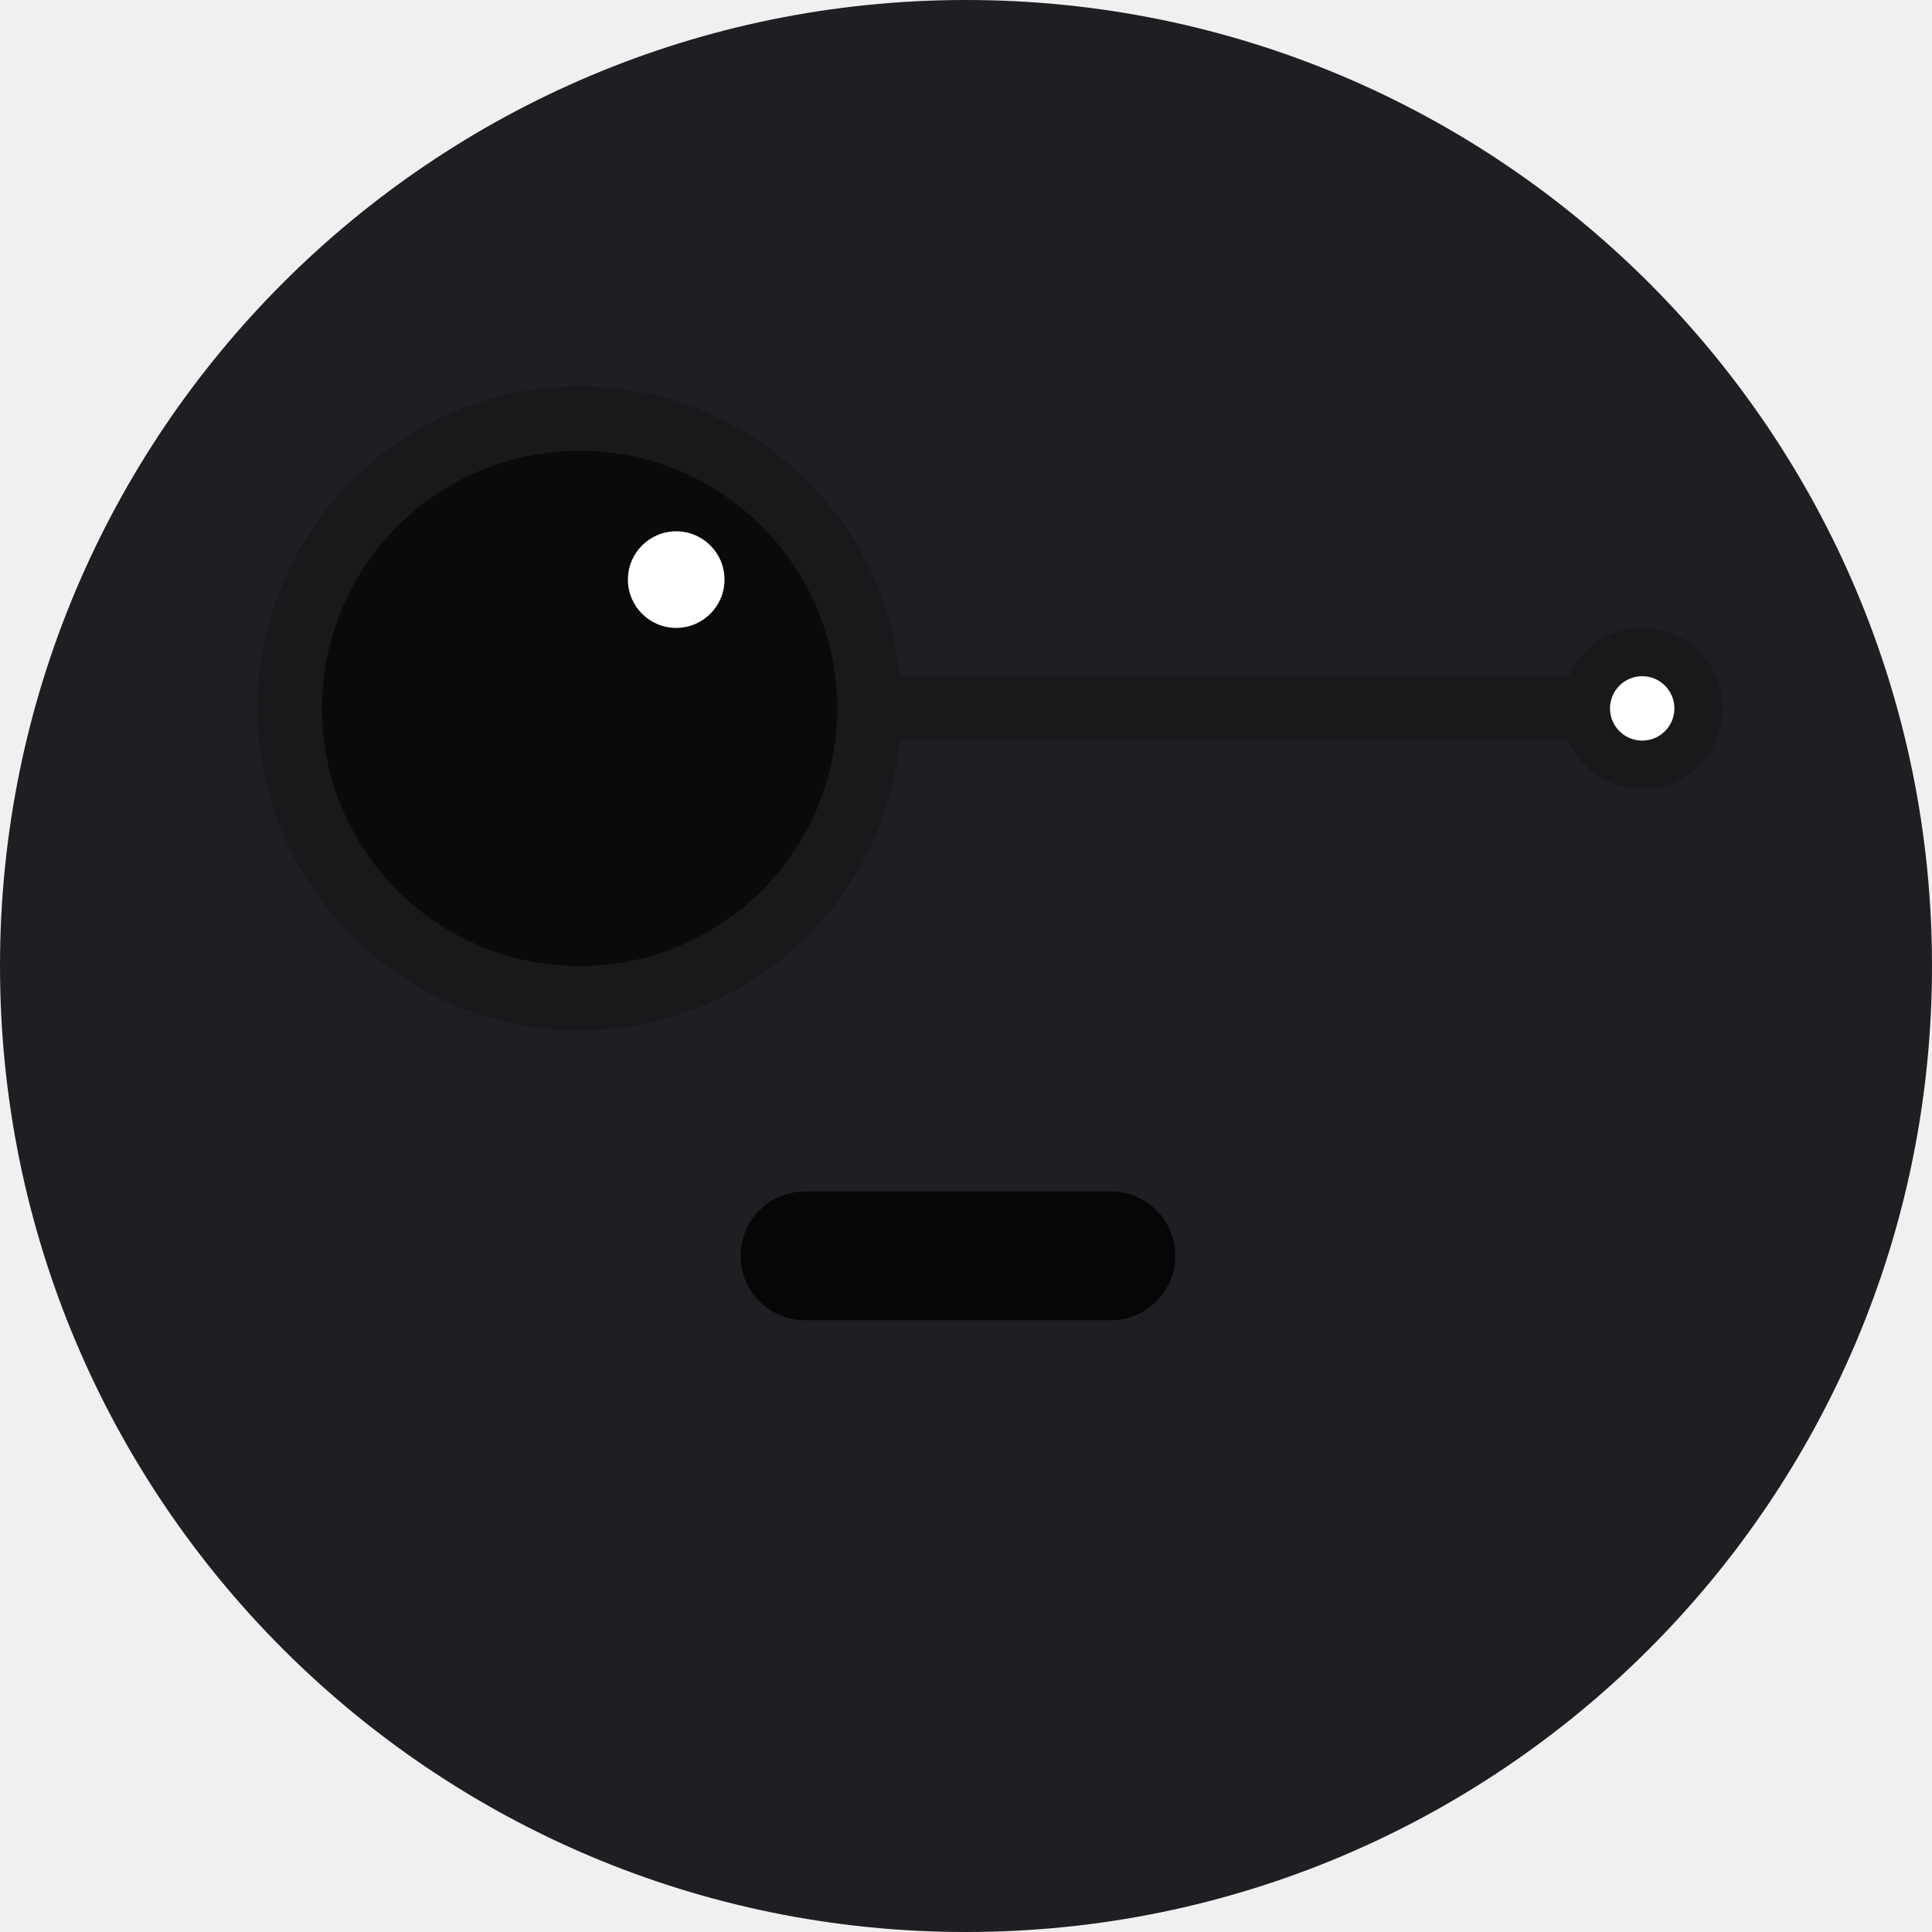
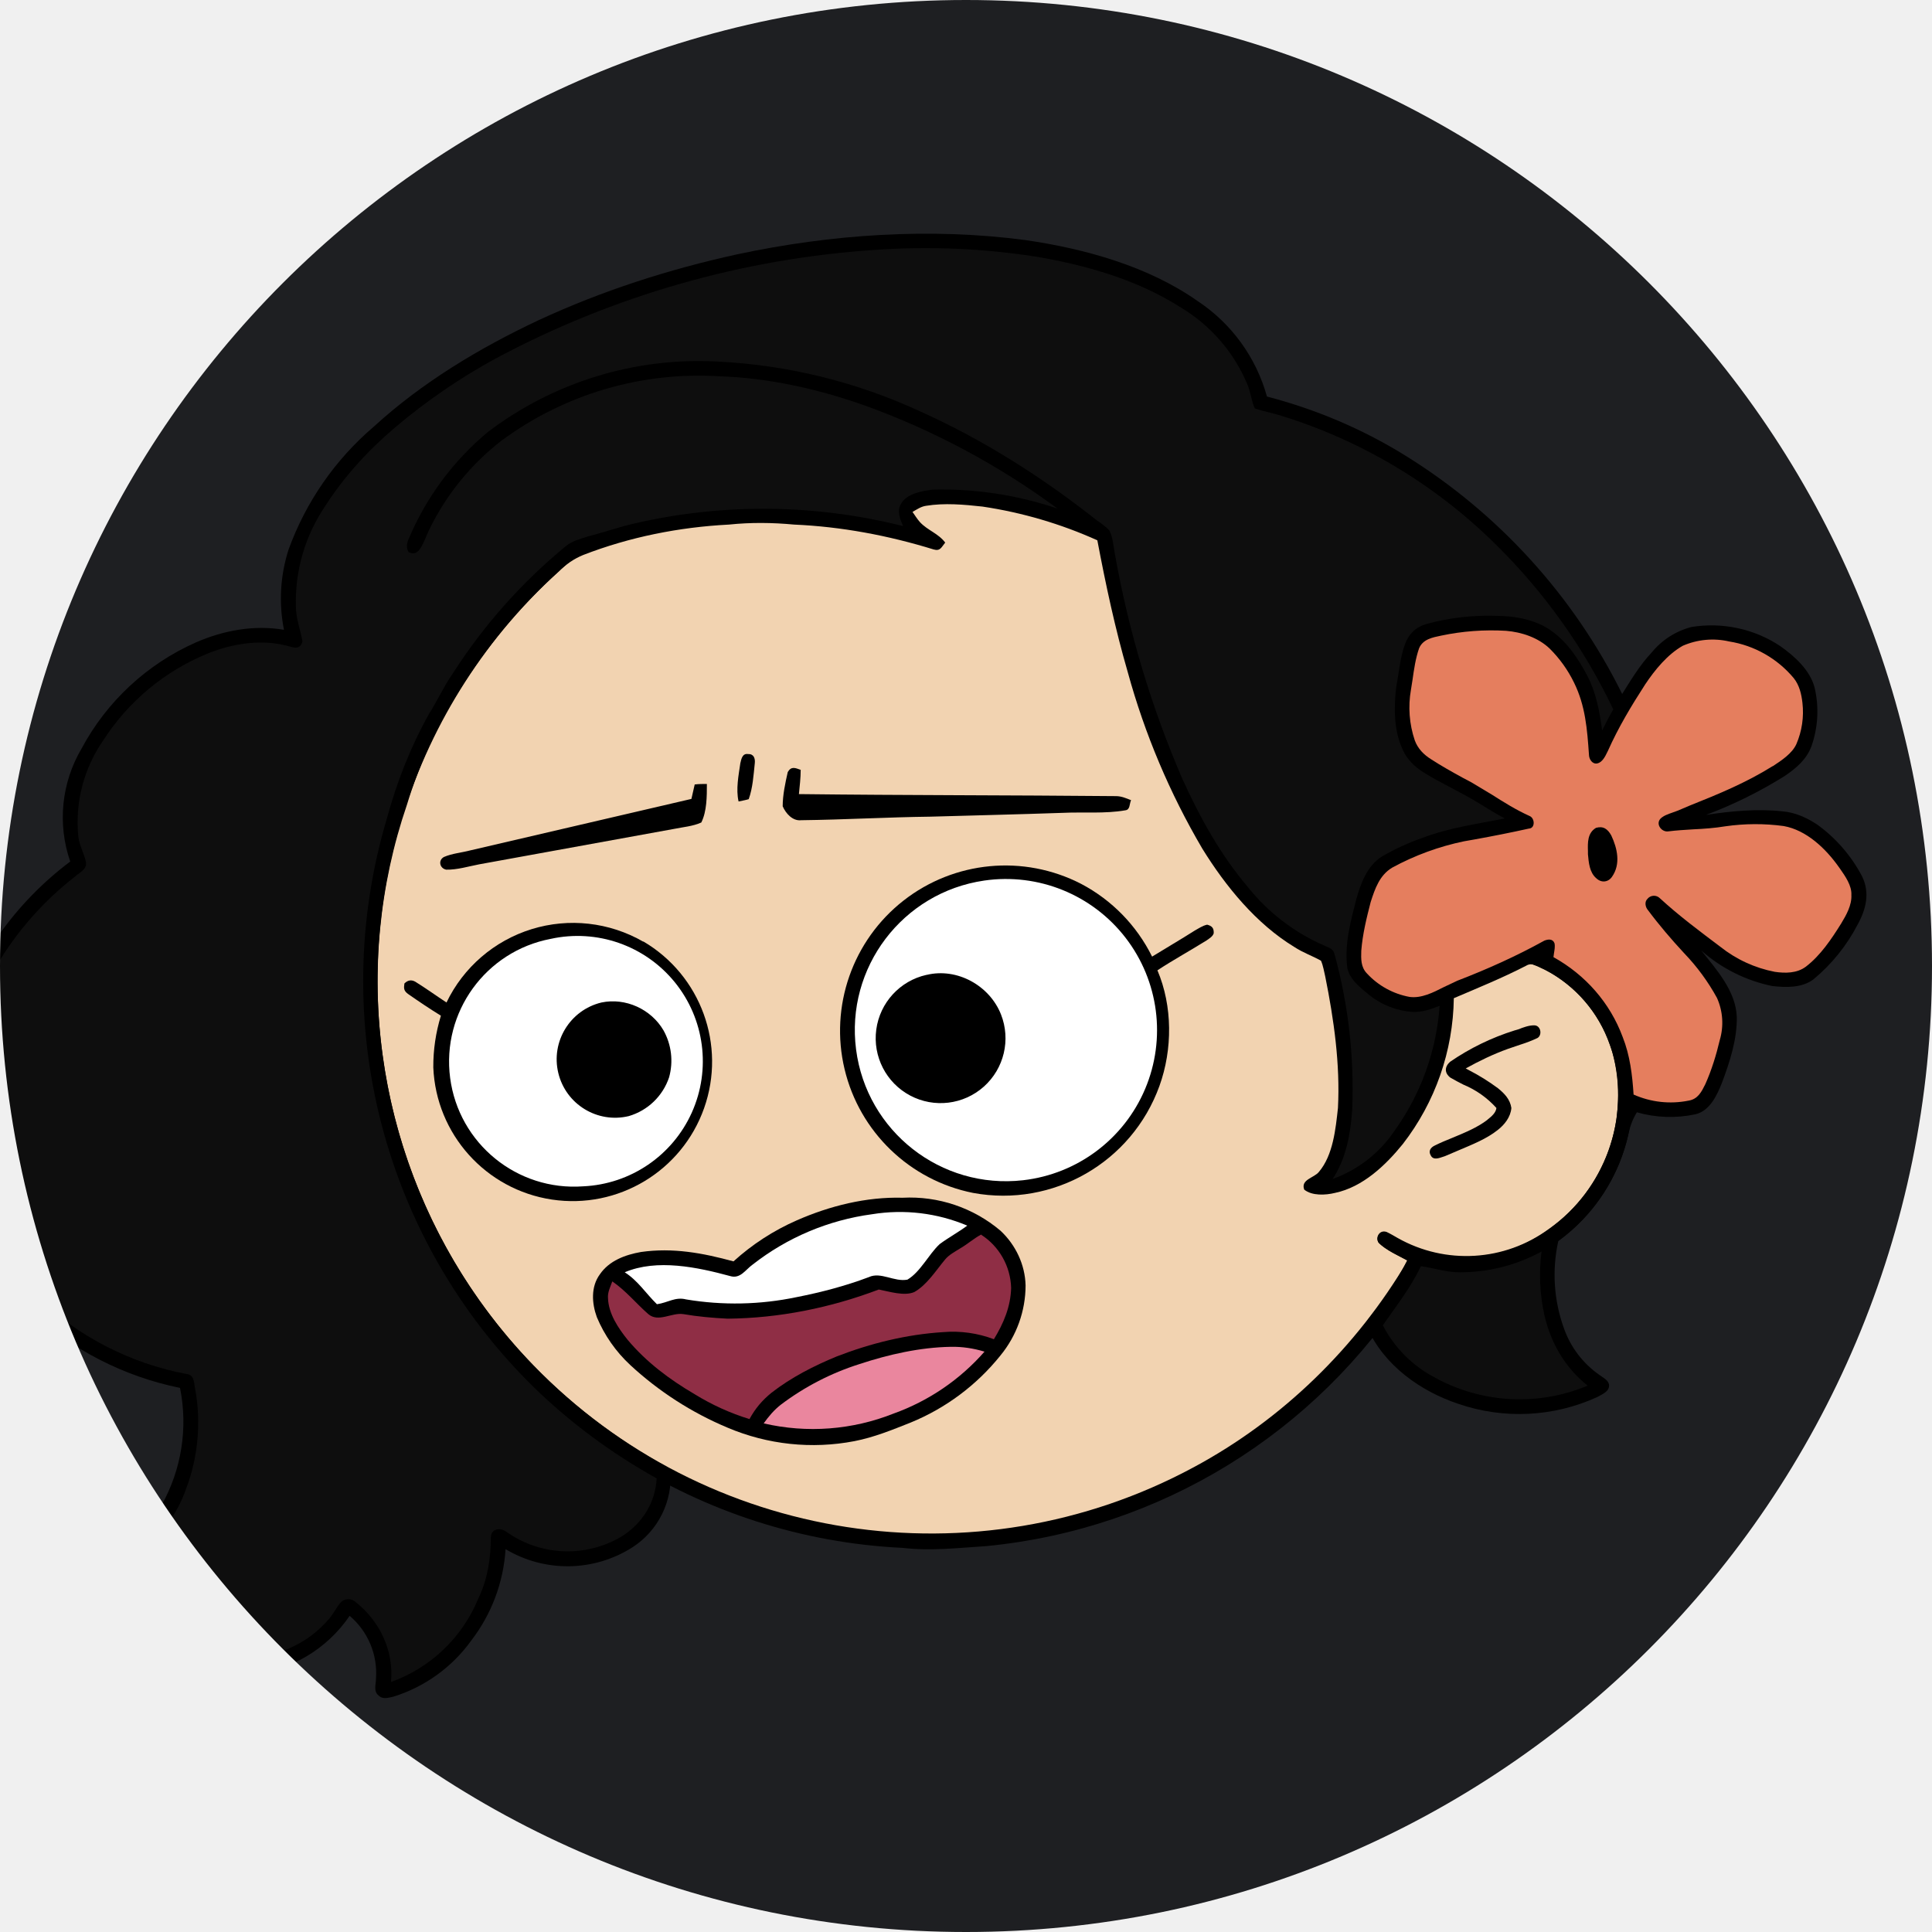
- <svg xmlns="http://www.w3.org/2000/svg" viewBox="0 0 120 120" fill="none" shape-rendering="auto">
+ <svg xmlns="http://www.w3.org/2000/svg" viewBox="0 0 762 762" fill="none" shape-rendering="auto">
  <mask id="viewboxMask">
-     <rect width="120" height="120" rx="60" ry="60" x="0" y="0" fill="#fff" />
+     <rect width="762" height="762" rx="381" ry="381" x="0" y="0" fill="#fff" />
  </mask>
  <g mask="url(#viewboxMask)">
-     <rect fill="#1e1f22" width="120" height="120" x="0" y="0" />
-     <g transform="translate(22 68)">
-       <rect x="24" y="6" width="27" height="8" rx="4" fill="#000" fill-opacity=".8" />
+     <rect fill="#1e1f22" width="762" height="762" x="0" y="0" />
+     <path d="M396 164.8a224.8 224.8 0 0 1 104.8 42.4c6.2 4.9 12.5 9.4 18 15a225.4 225.4 0 0 1 71.8 149 58.5 58.5 0 0 1 50.9 42.2 71 71 0 0 1-27.6 76.5c-11 7.7-24.5 12-38 11.7-5 0-10-1.6-15-1.8-1.9 2.2-3.3 4.9-4.8 7.3A223.3 223.3 0 0 1 389 609.8c-11 .7-21.9 2-33 .7a223.7 223.7 0 0 1-178.8-342.3A223.4 223.4 0 0 1 352 163.5c14.6-1.4 29.4-.3 44 1.3Z" fill="#000" />
+     <path fill-rule="evenodd" clip-rule="evenodd" d="M498.8 213.2A216 216 0 0 0 363 169c-13-.2-26.2 1.6-39 4a218 218 0 0 0-113.6 365.5 218.5 218.5 0 0 0 260.4 40.2c35-18.8 64.2-47.3 84.4-81.5l-3-1.6c-2.8-1.4-5.7-3-8-5-2.2-2-.3-5.8 2.7-4.7 1.5.7 3 1.6 4.4 2.4a55 55 0 0 0 59.6-3.6 64.5 64.5 0 0 0 25-69.8 53.1 53.1 0 0 0-24-31 52.6 52.6 0 0 0-47-2.8c-1.6.8-3.4 1.5-5 1.3-2.5-.2-2.8-4.2-.6-5.2 8-4 16.5-5.6 25.4-6.4a217 217 0 0 0-72-146.4c-4.4-4-8.7-8.1-13.9-11.3Zm107.6 196.2c2-1.2 1.3-5.1-1.4-5-2 0-4.2.8-6.2 1.6l-1.4.4a95.1 95.1 0 0 0-25.5 12.4c-2.2 2-2.2 4.4.1 6.2a92 92 0 0 0 5.2 2.8 36 36 0 0 1 13 9.2c-.2 1.9-2 3.4-3.4 4.5l-.2.2c-3.9 3-8.8 5-13.6 7-2.5 1-4.9 2-7.1 3.1-1.7.8-2.6 2.2-1.6 3.9 1 2 3.2 1.1 5 .5l.6-.2 5.4-2.3c5.4-2.3 11-4.5 15.4-8 2.7-2.1 5.1-5.1 5.4-8.7-.5-3.4-2.7-5.7-5.3-7.8a83 83 0 0 0-11.6-7.2l-1.1-.6c5.4-3 10.8-5.6 16.6-7.7l5-1.7a52 52 0 0 0 6.7-2.6Z" fill="#f2d3b1" />
+     <g transform="translate(-161 -83)">
+       <path d="M587.4 431.6a65 65 0 0 1 28 28.7c5.5-3.4 11.2-6.7 16.7-10.2 1.6-.9 3.2-2 5-2.4 1.9.5 2.7 1.3 2.6 3.4-.4 1.3-1.7 2-2.8 2.8-6.4 4-13 7.6-19.4 11.8 6 14.1 6 31.2.8 45.6a65.5 65.5 0 0 1-73.5 42.2 65.2 65.2 0 1 1 42.6-121.9Z" fill="#000" />
+       <path d="M549.2 430.3a59.6 59.6 0 1 1 15.3 118.2 59.6 59.6 0 0 1-15.3-118.2Z" fill="#fff" />
+       <path d="M414.7 454.3a55 55 0 1 1-82.8 49.7 68 68 0 0 1 3-20.4c-4.4-2.7-8.7-5.6-13-8.6-1.6-1.2-1.7-2.1-1.4-4.1 1.3-1.3 2.7-1.6 4.3-.7 4.2 2.6 8.2 5.5 12.3 8.2a55.4 55.4 0 0 1 77.6-24Z" fill="#000" />
+       <path d="M378.2 453.3a49.4 49.4 0 1 1 12.8 97.6 49.3 49.3 0 0 1-12.8-97.6Z" fill="#fff" />
+       <path d="M526.5 467.5c12-2.9 24.8 4.2 29.3 15.6a25.6 25.6 0 1 1-29.4-15.6ZM398.2 478.4c9.5-2 19.6 2.6 24.5 11a24.5 24.5 0 0 1 2.2 18.5 23.8 23.8 0 0 1-15.9 15.3 23 23 0 1 1-10.8-44.8Z" fill="#000" />
    </g>
-     <g transform="translate(8 20)">
-       <path d="M28 44a20 20 0 0 0 19.9-18h41.52a5 5 0 1 0 0-4H47.9A20 20 0 1 0 28 44Z" fill="#000" fill-opacity=".2" />
-       <circle cx="94" cy="24" r="2" fill="#fff" />
-       <circle cx="28" cy="24" r="16" fill="#000" fill-opacity=".6" />
-       <circle cx="34" cy="16" r="3" fill="#fff" />
+     <g transform="translate(-161 -83)">
+       <path d="M456 380.4c2.3-.1 2.9 1.7 2.7 3.6-.5 4.7-.8 9.8-2.4 14.2-1.3.4-2.6.6-4 .9-1.1-4.8 0-10.3.7-15.1.4-1.7.8-3.9 3-3.6ZM476.8 386.6c0 3.3-.4 6.4-.7 9.6 41.7.5 83.3.4 125 .8 2.2 0 4 .8 6 1.6-.7 1.5-.3 3.8-2.3 4-8 1.4-16.6.6-24.8 1-17.3.6-34.7 1-52 1.5-17 .2-34 1.2-51 1.4-3.4.4-6.1-2.7-7.3-5.5 0-4.4 1-9.1 2-13.5 1.4-2.4 3-1.6 5-.9ZM439.8 392.2c0 4.9 0 10.8-2.2 15.2-3.3 1.5-7.2 1.8-10.6 2.5l-77 14c-4.2.8-8.7 2.2-13 2.1-2.6-.5-3.3-3.7-.9-5 3.2-1.4 7-1.7 10.4-2.6l87.2-20.3 1.3-5.7c1.6-.2 3.2-.2 4.8-.2Z" fill="#000" />
    </g>
+     <g transform="translate(-161 -83)">
+       <path d="M517 555.4a55.3 55.3 0 0 1 38.6 13c6 5.6 9.7 13.4 9.9 21.6a43.7 43.7 0 0 1-9.9 27.6 88.3 88.3 0 0 1-35.5 26.5c-7.3 2.9-14.4 5.8-22.1 7.3a86.3 86.3 0 0 1-50-5.3 131 131 0 0 1-38.4-24.7 54.5 54.5 0 0 1-13.2-18.9c-2-5.5-2.4-12 1.2-16.9 3.7-5.4 10-7.7 16.2-8.8 12.6-1.8 24.4.4 36.5 3.7a92 92 0 0 1 25-16.2c13-5.7 27.4-9.3 41.7-8.9Z" fill="#000" />
+       <path d="M542.5 566.4c-3.5 2.6-7.4 4.7-10.9 7.3-4.3 4-7.6 11-12.7 14-5.2 1-10.5-3.2-15.2-1-9.3 3.5-18.8 6-28.5 7.9a117.6 117.6 0 0 1-43.6.9c-4.3-1.1-7.2 1.3-11.5 1.9-4.4-4.3-7.5-9.3-12.7-12.6 12.7-5.4 28.7-2 41.6 1.5 4 1.2 6-2.5 8.8-4.5a97.4 97.4 0 0 1 47.2-19.9 68.3 68.3 0 0 1 37.5 4.5Z" fill="#fff" />
+       <path d="M548 570a25.8 25.8 0 0 1 11.8 21c-.2 7.4-3 14-6.8 20.2a45.8 45.8 0 0 0-20-2.8c-14.4.9-28.6 4.4-42 9.6-9 3.7-18 8.3-25.7 14.3-3.7 3-6.4 6.2-8.7 10.4a93.4 93.4 0 0 1-21.6-9.8c-9.9-5.8-19-12.6-26.4-21.4-3.8-4.7-7.6-10.4-7.8-16.5-.2-2.3.9-4.4 1.7-6.6 5.4 3.7 9.4 8.7 14.2 12.9 4 3.4 9.2-.7 13.8 0 5.8 1 11.6 1.5 17.5 1.8 20.4-.2 40.6-4.3 59.6-11.5 4.2.8 10 2.7 14 1 5-2.8 8.6-8.6 12.2-12.9 1.5-1.8 3.8-3 5.7-4.2 3-1.7 5.5-4 8.5-5.6Z" fill="#8F2E45" />
+       <path d="M536 614.2c4.5-.1 9 .6 13.3 1.9a86.5 86.5 0 0 1-35.8 24.4 86.1 86.1 0 0 1-51.3 3.9c2-2.8 4.1-5.3 6.8-7.4a103 103 0 0 1 31-16c11.5-3.8 23.9-6.6 36-6.8Z" fill="#EA869E" />
+     </g>
+     <g transform="translate(-161 -83)" />
+     <g transform="translate(-161 -83)" />
+     <g transform="translate(-161 -83)">
+       <path d="M565.5 177.7c23.4 3.4 48.3 10.3 67.8 24a66.4 66.4 0 0 1 27.4 37.7c19.2 5 37.7 12.8 54.6 23.3a231.4 231.4 0 0 1 85.5 94c3.6-5.7 6.9-11.3 11.6-16.3a30 30 0 0 1 15.7-10.1c12.2-2 24.8.7 35 7.5 5.7 4 11.8 9.5 13.6 16.4a41.3 41.3 0 0 1-1.2 23c-2 5.4-6 8.7-10.5 11.8a173.6 173.6 0 0 1-31.1 15.4c9.8-1.5 20.2-2.5 30.1-1.4 5 .4 9.6 2.5 13.7 5.2a59 59 0 0 1 17.7 20.4c3.2 6.5 1.6 13-1.7 19a69.9 69.9 0 0 1-17.5 21.7c-4.6 3.4-10.8 3.2-16.2 2.6a60.6 60.6 0 0 1-28-14c6 7.5 13.6 16 14 26.1.2 8.8-2.8 18-5.9 26.2-2 5-4.8 11-10.5 12.3a47.5 47.5 0 0 1-23-.8 25.4 25.4 0 0 0-3.2 8 71.6 71.6 0 0 1-27.8 42.8 61.9 61.9 0 0 0 2.3 34.6 37.6 37.6 0 0 0 13.8 18.1c1.3 1 3.5 2 3.9 3.8.4 2.8-2.7 3.9-4.6 5a74 74 0 0 1-54.8 2.7c-15-5-29.3-15.2-35.9-30-.8-2 .3-3.3 1.5-4.9a113 113 0 0 0 14.2-21.7c-3.7-2-8.2-3.9-11.3-7-1.3-2.1.7-5 3.2-4 4 2 7.5 4.6 11.7 6.3 15.8 6 33.7 4 48-4.7a65.5 65.5 0 0 0 31-46.7c1.2-9.8.8-19.6-2.7-29a52.9 52.9 0 0 0-26-29.8c-2.3-1-4.6-2.8-7-1.3-9.3 4.8-18.9 8.7-28.5 12.8a96 96 0 0 1-20.1 57.5c-6.8 8.4-15.8 17-26.8 19.3-3.7.9-9 1.2-12.1-1.3-1.5-4 3.9-4.6 5.8-7 5.6-6.6 6.6-17 7.5-25.2.9-17.3-1.6-34.9-5-51.8-.5-2-.8-4.3-1.7-6.3-3.4-1.9-7.2-3.2-10.5-5.4-15-9.1-27.1-23.9-36.3-38.8a287.3 287.3 0 0 1-29.4-69.6c-5-17.2-8.7-34.6-12-52a172 172 0 0 0-45.3-13.3c-7.3-.8-15-1.5-22.3-.3-2 .3-3.5 1.4-5.3 2.4 1 1.4 1.9 2.9 3 4.1 3 3.2 7.2 4.4 9.9 8-1.5 1.8-1.9 3.5-4.6 2.7-17.8-5.5-36.4-9-55-9.8-8.6-.8-17.1-.9-25.7 0-19.6 1-39.2 4.9-57.5 12a28.6 28.6 0 0 0-9.6 6.5 216.5 216.5 0 0 0-39.9 48 183.1 183.1 0 0 0-20 44 214.8 214.8 0 0 0-9.6 98.6 218.1 218.1 0 0 0 106 159.1c2.4 1.6 5.5 2.7 7.5 4.8a32.9 32.9 0 0 1-15 30.4 47.6 47.6 0 0 1-50 .7 65.8 65.8 0 0 1-13.5 36 59.6 59.6 0 0 1-30.8 22.2c-2 .4-4.1 1.2-5.8-.5-2.1-1.7-1-4.4-1-6.7a29.6 29.6 0 0 0-10.4-24.7 53.6 53.6 0 0 1-39 23.2 72 72 0 0 1-50.6-11.7c-10-7-17.7-17-20.2-29-.6-2.5.3-5 1.8-7 4.4-.5 8.4.3 12.8-1.1a37.8 37.8 0 0 0 21-18 67.3 67.3 0 0 0 7.3-46.3 123 123 0 0 1-59.1-30.3 109.4 109.4 0 0 1-30-112.1c7.7-26 24.2-49 45.8-65.2a53.3 53.3 0 0 1 4.5-44.6 94.5 94.5 0 0 1 45-41.8c11-4.8 23-7 34.8-5a63.2 63.2 0 0 1 1.8-31.6 115.4 115.4 0 0 1 33.6-48.5c19-17.4 41.6-31 65-42 25-11.6 51.4-20.1 78.4-26 37-7.9 76-10.6 113.7-5.6Z" fill="#000" />
+       <path fill-rule="evenodd" clip-rule="evenodd" d="M772.2 338.8c-4.5-4.3-11-6.5-17.2-7a96.3 96.3 0 0 0-25.6 1.9c-3.4.7-7.2 1.4-8.7 5-1.4 4-2 8.3-2.6 12.5l-.6 3.8a40.5 40.5 0 0 0 1.5 20c1.2 3.3 3.6 5.7 6.5 7.5 4 2.6 8.3 5 12.5 7.3l3.4 1.8 8 4.8c4.7 3 9.5 6 14.8 8.4 2.2.8 2.4 4.9-.2 5-7.2 1.6-14.3 3-21.5 4.3l-4 .7a103 103 0 0 0-28.4 10.4c-5 3-6.8 8.3-8.5 13.6-1.6 6.2-3.2 12.7-3.7 19.2-.1 3.2-.2 6.4 2.2 8.9a30.3 30.3 0 0 0 16.9 9.3c4.6.6 9.2-1.7 13.5-3.9l5.3-2.5c11.7-4.5 23.3-9.7 34.3-15.8 1.5-.6 3.3-.8 4 1 .3 1.3 0 2.7-.2 4l-.2 1.5c12.6 7 22.3 18 27.3 31.5 2.9 7.3 3.8 15 4.3 22.7a35.9 35.9 0 0 0 21.7 2.4c3.7-.6 5.1-3.5 6.6-6.5 2.5-5.6 4.3-11.5 5.7-17.4a24 24 0 0 0-1.1-16.6 83 83 0 0 0-13-17.7c-5-5.4-9.8-11-14.2-16.9-1-1.1-1.5-3.2-.3-4.4a3.3 3.3 0 0 1 5-.3c7.5 6.9 15.7 13 23.8 19.1a49.6 49.6 0 0 0 21.5 9.9c4.1.6 8.7.6 12.2-2 5.8-4.4 10.2-11 14-17.1 2-3.3 4.2-7.2 4-11.2.2-3.7-2.4-7.4-4.5-10.4l-.5-.7c-5.1-7.2-12.7-14.5-21.7-16.1a83.4 83.4 0 0 0-23 .1c-4.2.7-8.5 1-12.7 1.2-3.3.2-6.6.4-9.8.8-2.6.4-5.1-2.8-3.1-5 1.2-1.2 3-1.8 4.7-2.4l2.2-.8 4.7-2c11.3-4.5 22.2-9 32.6-15.5h.1c3.5-2.3 7.6-5 9.3-8.7a32 32 0 0 0 2.4-16.3c-.4-3.5-1.2-6.9-3.4-9.7A41.7 41.7 0 0 0 843 336a29.3 29.3 0 0 0-18.3 1.7c-6 3.4-11 9.5-14.8 15.2-5.5 8.5-10.6 17-14.7 26.2l-.3.6c-.8 1.7-2 4-3.9 4.4-2 .4-3.3-1.7-3.3-3.5-.7-10-1.4-19.3-5.9-28.4a49.3 49.3 0 0 0-9.6-13.4Zm24.3 73.7c-1.4-2.5-3.1-3.8-6-3-3.4 2-3.3 5.8-3.2 9.2v1.2c.3 3.3.6 7.2 3.3 9.5 2 1.9 4.7 1.6 6.2-.6 3.5-5 2.1-11.2-.3-16.3Z" fill="#E57E5E" />
+       <path d="M507 181.5c20.9-1.4 41.8-.5 62.5 2.7 20 3.4 40 9.1 57.1 20a64.2 64.2 0 0 1 26.5 30.7c1.2 3 1.5 6.3 2.8 9.2 3 1 6.1 1.6 9.2 2.5a207.2 207.2 0 0 1 85.5 50.8c19.2 18.8 35.1 41 46.7 65.4-1.6 2.7-3 5.5-4.4 8.3-1-7.4-2.3-14.6-5.7-21.3-3.5-6.7-8-13.5-14.2-17.9-6.1-4.5-14.5-6-22-6a92 92 0 0 0-27.7 3.3c-4 1.2-6.8 4-8.2 8-1.9 5.2-2.3 11-3.4 16.6-1 8.2-1 17.4 2.6 25 1.7 3.8 4.7 6.6 8.1 8.8 7 4.4 14.8 7.8 21.9 12.2 3.3 2 6.7 4.2 10.2 6-11 2.2-21.7 3.6-32.3 7.6a91.8 91.8 0 0 0-16.3 7.5c-5.8 3.8-8.2 10.5-10 16.9-2.3 9-4.7 17.7-3.5 27 .9 4.1 4.2 7 7.3 9.5a30.8 30.8 0 0 0 18.3 7.8c3.9.2 7.2-1 10.8-2.4A95.8 95.8 0 0 1 711 529a49.4 49.4 0 0 1-24.4 19c5.3-8 7-17.5 7.7-27a200.5 200.5 0 0 0-6.9-61.5c-.5-2.4-2.3-2.7-4.2-3.6a78.8 78.8 0 0 1-30-23c-11-13-19-27.6-26-43a400.7 400.7 0 0 1-26.4-88c-.6-3-.8-6.7-2.2-9.6-1.4-1.6-3.2-2.8-4.9-4-21.5-17-44.9-31.9-69.9-43.1a215.2 215.2 0 0 0-79.8-19.6 137.4 137.4 0 0 0-90.6 27.8A110.8 110.8 0 0 0 322 296c-.6 1.6-.8 3.3.2 4.8 1.7.7 2.7.6 4-.7 1.8-2.3 2.7-5.3 4-8a99 99 0 0 1 28.6-35.3 130.8 130.8 0 0 1 85.7-25.4c19.5.6 39.1 5 57.5 11.5a299.3 299.3 0 0 1 76.1 40.7 142.2 142.2 0 0 0-49.1-7.5c-4.1.5-10.2 1.5-12.5 5.4-1.9 3-.6 6 .7 9a225.7 225.7 0 0 0-105.7-1.1c-6.3 1.4-12.4 3.6-18.7 5.2-3 1-6 1.7-8.5 3.7a215 215 0 0 0-44.7 50.3c-3.5 5-6 10.6-9.3 15.8-7.3 13-12.8 27-16.7 41.4a224.4 224.4 0 0 0 58.1 224.5c14.4 14 30.7 26 48.3 35.8-.5 9.6-5.8 18-14 23a41.6 41.6 0 0 1-45.2-1.9c-2.4-1.8-6-1.4-6.2 2 0 8.5-1.3 16.7-5 24.4a58.6 58.6 0 0 1-34.4 32.8c1.2-12.3-4.4-24-14-31.6a4.2 4.2 0 0 0-6 .4c-1.6 2-2.8 4.4-4.5 6.4a43 43 0 0 1-14.9 11.2 65 65 0 0 1-64.1-6.5 42.2 42.2 0 0 1-17-25c5.2.1 10.3-.3 15-2.7a50.2 50.2 0 0 0 24.7-28.4c4.7-12.4 6-26.2 3.6-39.2-.5-2.1-.2-5.5-3-6a116.6 116.6 0 0 1-60.1-31.1 103.2 103.2 0 0 1-29.2-55.1A106.7 106.7 0 0 1 151 482c7.8-21 22-39.6 39.6-53.3 1.8-1.6 4.8-2.8 4.3-5.7-.7-3.4-2.6-6.5-3-10a56.6 56.6 0 0 1 9.9-38.1 89 89 0 0 1 41-34.1c10.4-4.2 22.3-6 33.2-2.6 2.2.6 3.7.1 4.3-2.2-.8-4.7-2.6-9-2.6-14a67 67 0 0 1 11.3-39c7.5-11.8 17.1-22.3 27.7-31.3a236 236 0 0 1 39.8-27.3A369 369 0 0 1 507 181.5ZM769 576.6a73 73 0 0 0 1.1 25c2.5 11 8.2 20.9 17.1 27.9a69.4 69.4 0 0 1-60.5-3.3 48.3 48.3 0 0 1-20.3-20.5c5.3-7.6 11-14.8 15-23.3 5.3.7 10.2 2.5 15.6 2.4 11.1 0 22.2-2.8 32-8.2Z" fill="#0e0e0e" />
+     </g>
+     <g transform="translate(-161 -83)" />
  </g>
</svg>
